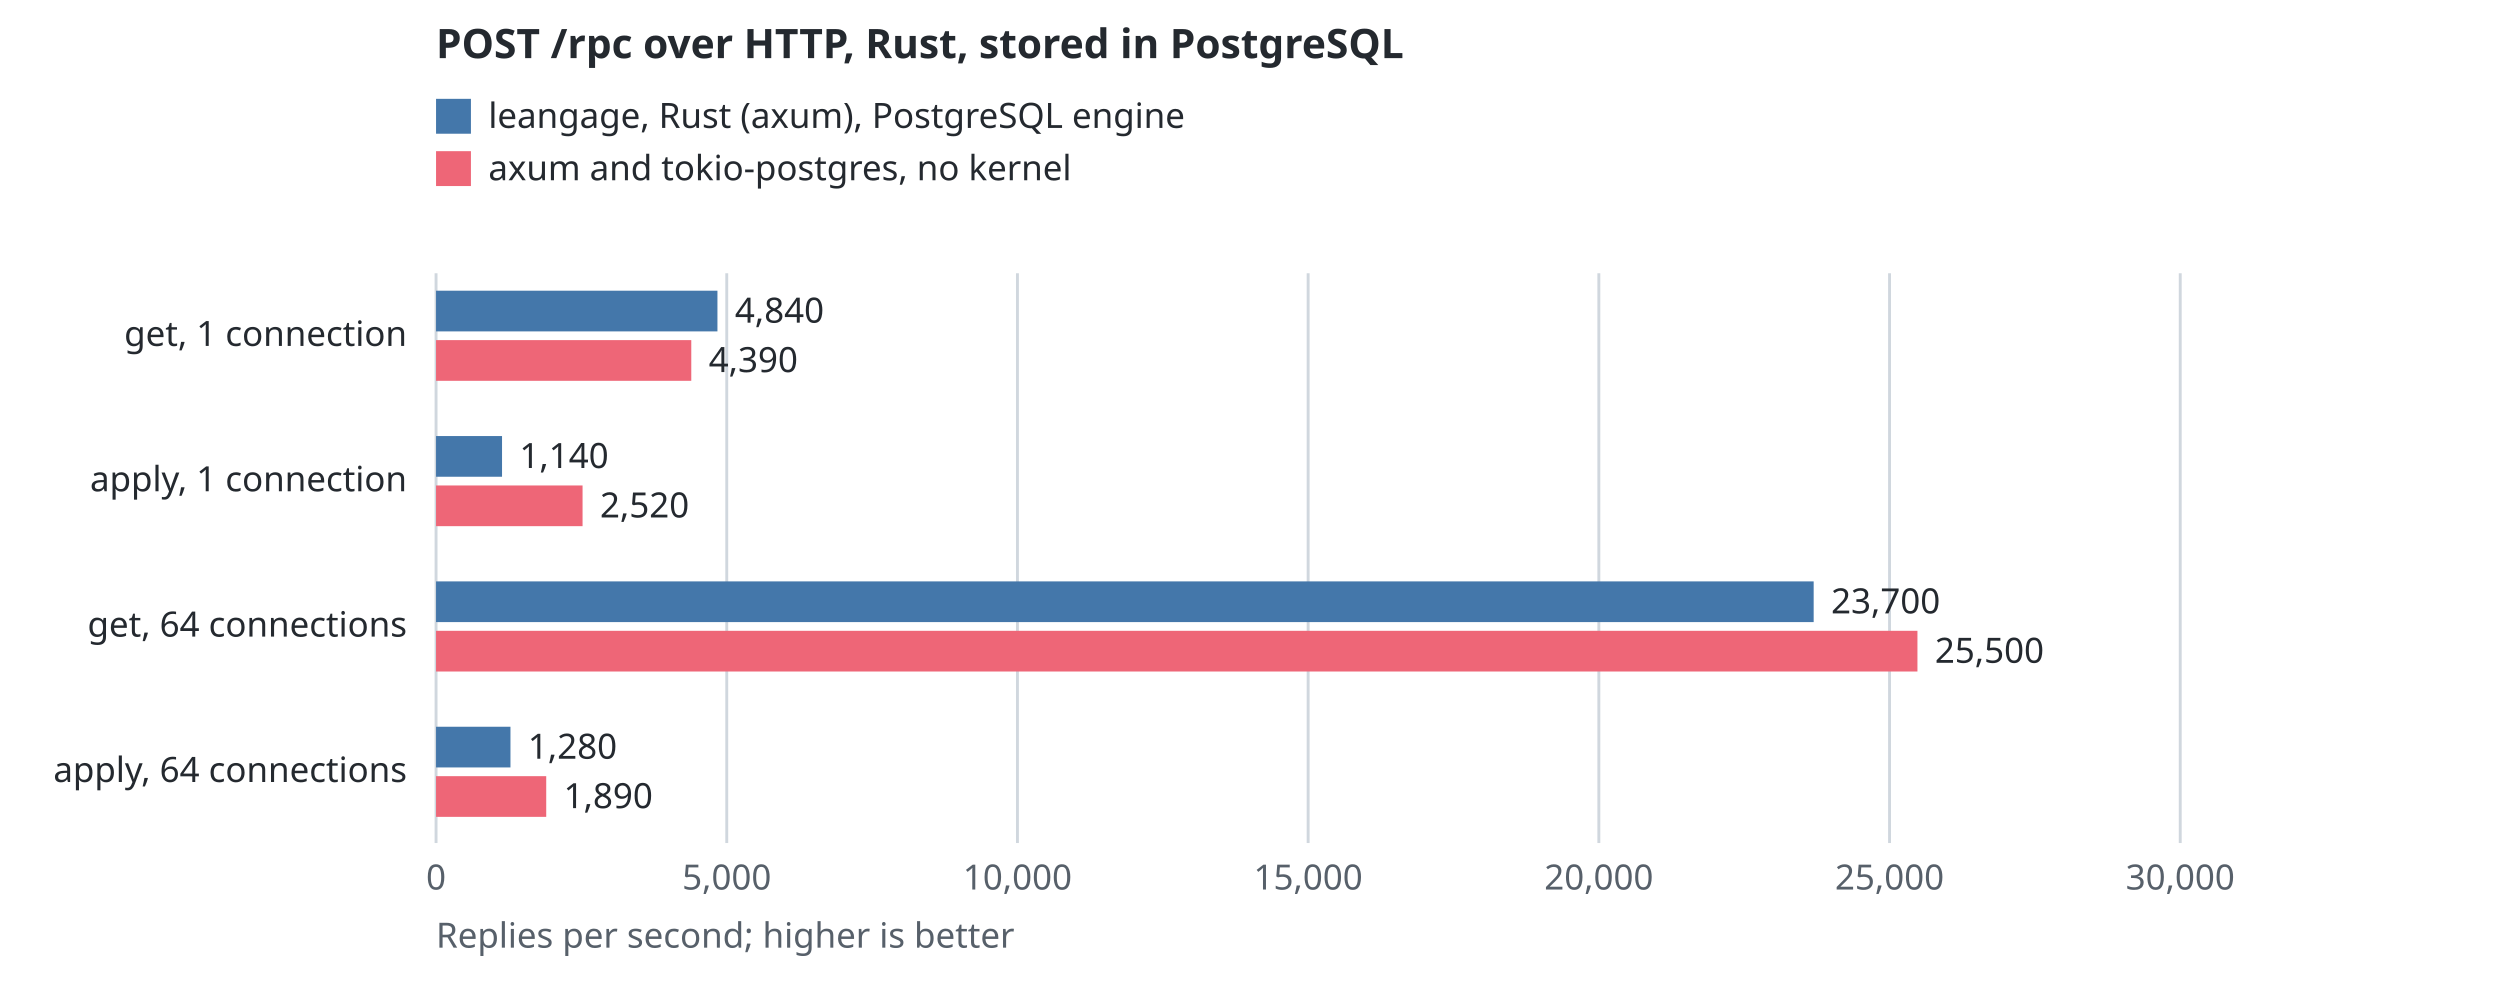
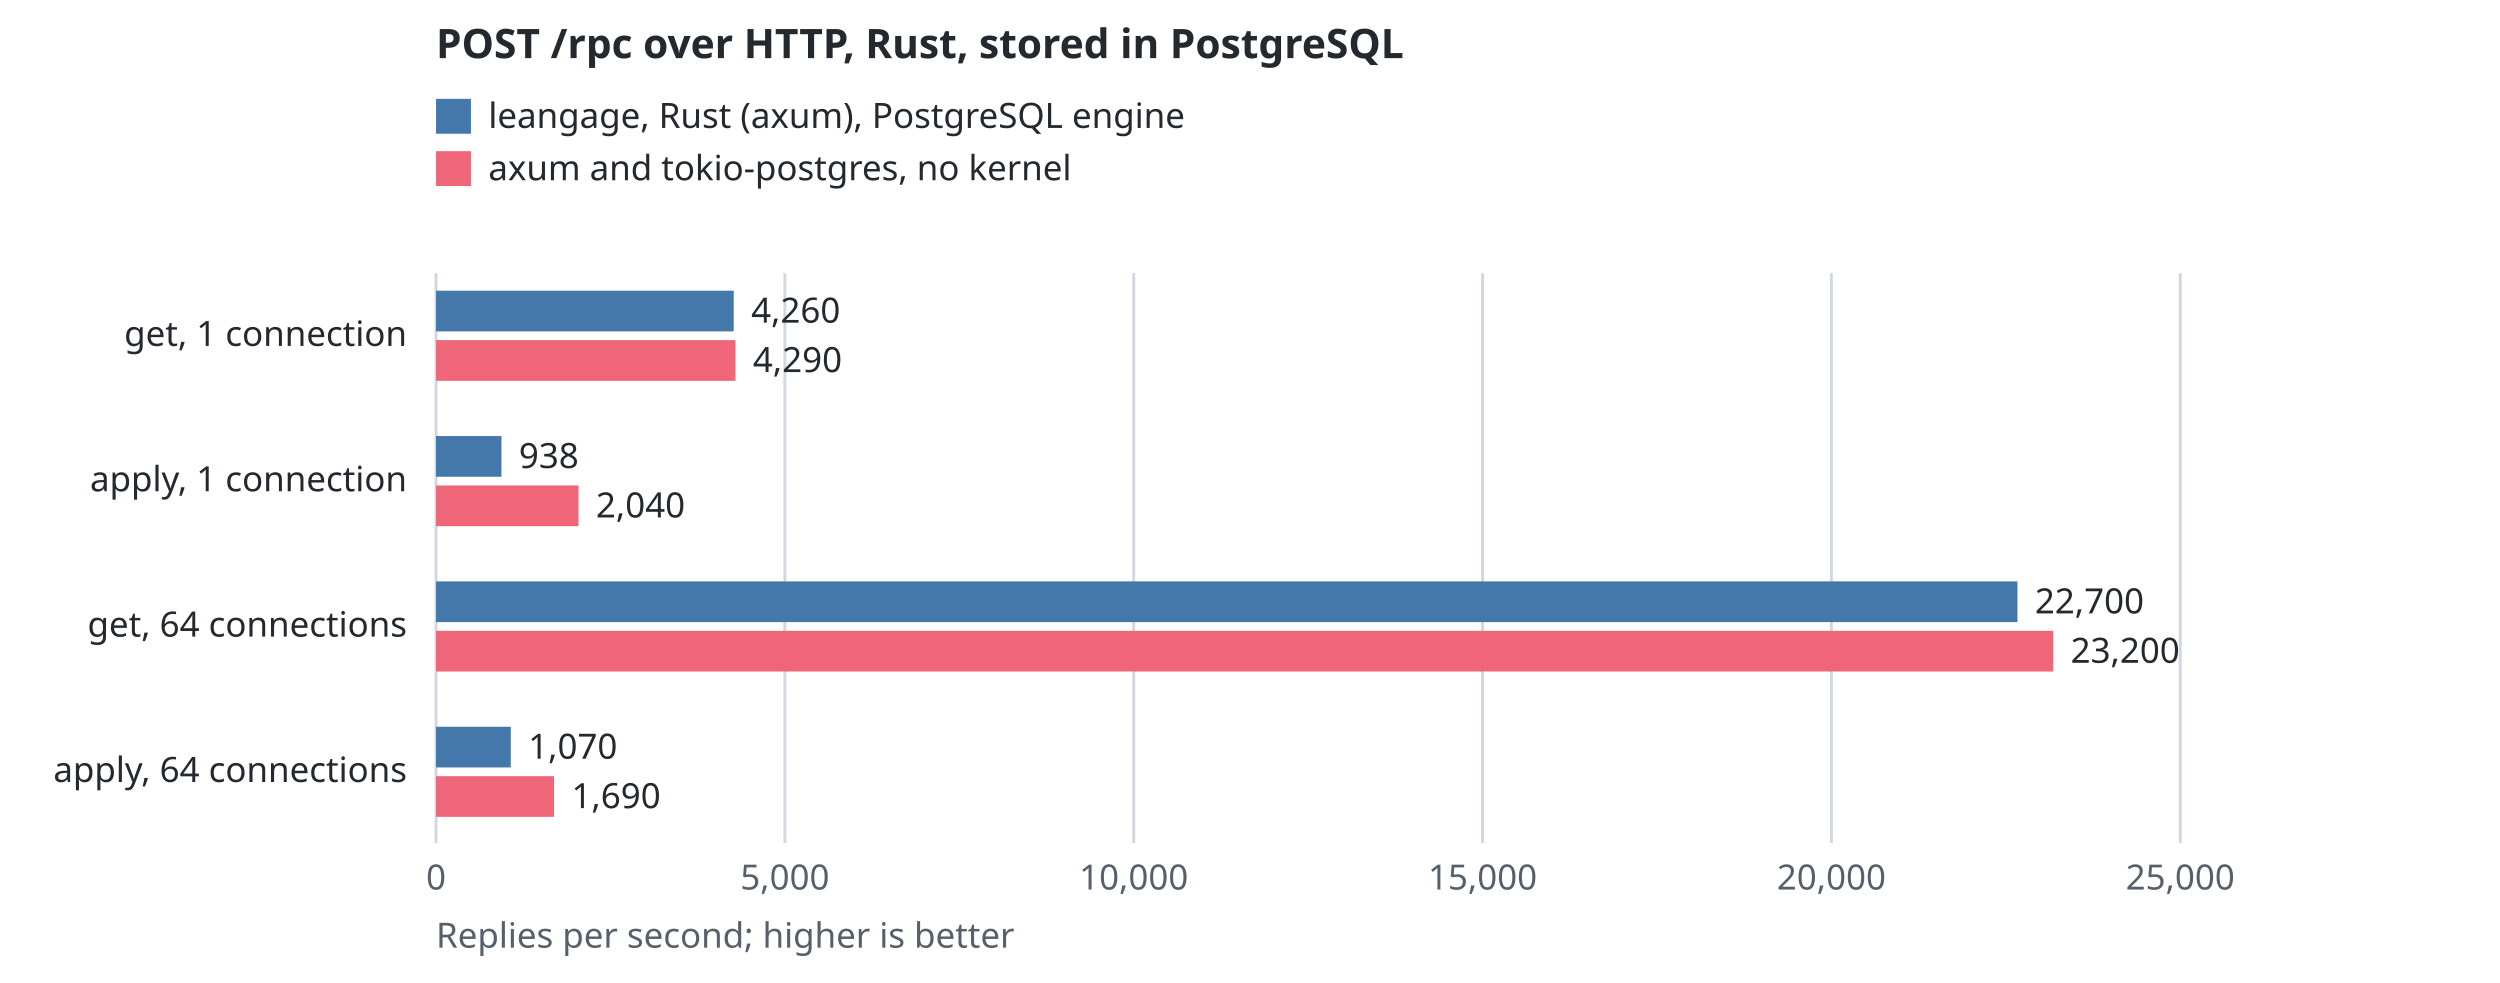
<svg xmlns="http://www.w3.org/2000/svg" viewBox="0 0 860 338" width="860" height="338" role="img">
  <style>text{font-family:system-ui,sans-serif;font-size:12px;fill:#24292f}.title{font-size:14px;font-weight:600}.grid{stroke:#d0d7de}.axis{fill:#57606a}@media(prefers-color-scheme:dark){text{fill:#e6edf3}.grid{stroke:#30363d}.axis{fill:#8b949e}}</style>
  <text class="title" x="150" y="20">POST /rpc over HTTP, Rust, stored in PostgreSQL</text>
  <rect x="150" y="34" width="12" height="12" fill="#4477aa" />
  <text x="168" y="44">leangage, Rust (axum), PostgreSQL engine</text>
  <rect x="150" y="52" width="12" height="12" fill="#ee6677" />
  <text x="168" y="62">axum and tokio-postgres, no kernel</text>
  <line class="grid" x1="150.0" y1="94" x2="150.0" y2="290" />
  <text class="axis" x="150.0" y="306" text-anchor="middle">0</text>
-   <line class="grid" x1="250.0" y1="94" x2="250.0" y2="290" />
-   <text class="axis" x="250.0" y="306" text-anchor="middle">5,000</text>
-   <line class="grid" x1="350.0" y1="94" x2="350.0" y2="290" />
-   <text class="axis" x="350.0" y="306" text-anchor="middle">10,000</text>
-   <line class="grid" x1="450.0" y1="94" x2="450.0" y2="290" />
-   <text class="axis" x="450.0" y="306" text-anchor="middle">15,000</text>
-   <line class="grid" x1="550.0" y1="94" x2="550.0" y2="290" />
-   <text class="axis" x="550.0" y="306" text-anchor="middle">20,000</text>
-   <line class="grid" x1="650.0" y1="94" x2="650.0" y2="290" />
-   <text class="axis" x="650.0" y="306" text-anchor="middle">25,000</text>
+   <line class="grid" x1="270.0" y1="94" x2="270.0" y2="290" />
+   <text class="axis" x="270.0" y="306" text-anchor="middle">5,000</text>
+   <line class="grid" x1="390.0" y1="94" x2="390.0" y2="290" />
+   <text class="axis" x="390.0" y="306" text-anchor="middle">10,000</text>
+   <line class="grid" x1="510.0" y1="94" x2="510.0" y2="290" />
+   <text class="axis" x="510.0" y="306" text-anchor="middle">15,000</text>
+   <line class="grid" x1="630.0" y1="94" x2="630.0" y2="290" />
+   <text class="axis" x="630.0" y="306" text-anchor="middle">20,000</text>
  <line class="grid" x1="750.0" y1="94" x2="750.0" y2="290" />
-   <text class="axis" x="750.0" y="306" text-anchor="middle">30,000</text>
+   <text class="axis" x="750.0" y="306" text-anchor="middle">25,000</text>
  <text class="axis" x="150" y="326">Replies per second; higher is better</text>
-   <rect x="150" y="100" width="96.8" height="14" fill="#4477aa" />
-   <text x="252.8" y="111">4,840</text>
-   <rect x="150" y="117" width="87.8" height="14" fill="#ee6677" />
-   <text x="243.8" y="128">4,390</text>
+   <rect x="150" y="100" width="102.4" height="14" fill="#4477aa" />
+   <text x="258.4" y="111">4,260</text>
+   <rect x="150" y="117" width="103.0" height="14" fill="#ee6677" />
+   <text x="259.0" y="128">4,290</text>
  <text x="140" y="119" text-anchor="end">get, 1 connection</text>
-   <rect x="150" y="150" width="22.7" height="14" fill="#4477aa" />
-   <text x="178.7" y="161">1,140</text>
-   <rect x="150" y="167" width="50.4" height="14" fill="#ee6677" />
-   <text x="206.4" y="178">2,520</text>
+   <rect x="150" y="150" width="22.5" height="14" fill="#4477aa" />
+   <text x="178.5" y="161">938</text>
+   <rect x="150" y="167" width="49.0" height="14" fill="#ee6677" />
+   <text x="205.0" y="178">2,040</text>
  <text x="140" y="169" text-anchor="end">apply, 1 connection</text>
-   <rect x="150" y="200" width="473.9" height="14" fill="#4477aa" />
-   <text x="629.9" y="211">23,700</text>
-   <rect x="150" y="217" width="509.6" height="14" fill="#ee6677" />
-   <text x="665.6" y="228">25,500</text>
+   <rect x="150" y="200" width="544.0" height="14" fill="#4477aa" />
+   <text x="700.0" y="211">22,700</text>
+   <rect x="150" y="217" width="556.3" height="14" fill="#ee6677" />
+   <text x="712.3" y="228">23,200</text>
  <text x="140" y="219" text-anchor="end">get, 64 connections</text>
-   <rect x="150" y="250" width="25.6" height="14" fill="#4477aa" />
-   <text x="181.6" y="261">1,280</text>
-   <rect x="150" y="267" width="37.9" height="14" fill="#ee6677" />
-   <text x="193.9" y="278">1,890</text>
+   <rect x="150" y="250" width="25.7" height="14" fill="#4477aa" />
+   <text x="181.7" y="261">1,070</text>
+   <rect x="150" y="267" width="40.6" height="14" fill="#ee6677" />
+   <text x="196.6" y="278">1,690</text>
  <text x="140" y="269" text-anchor="end">apply, 64 connections</text>
</svg>
